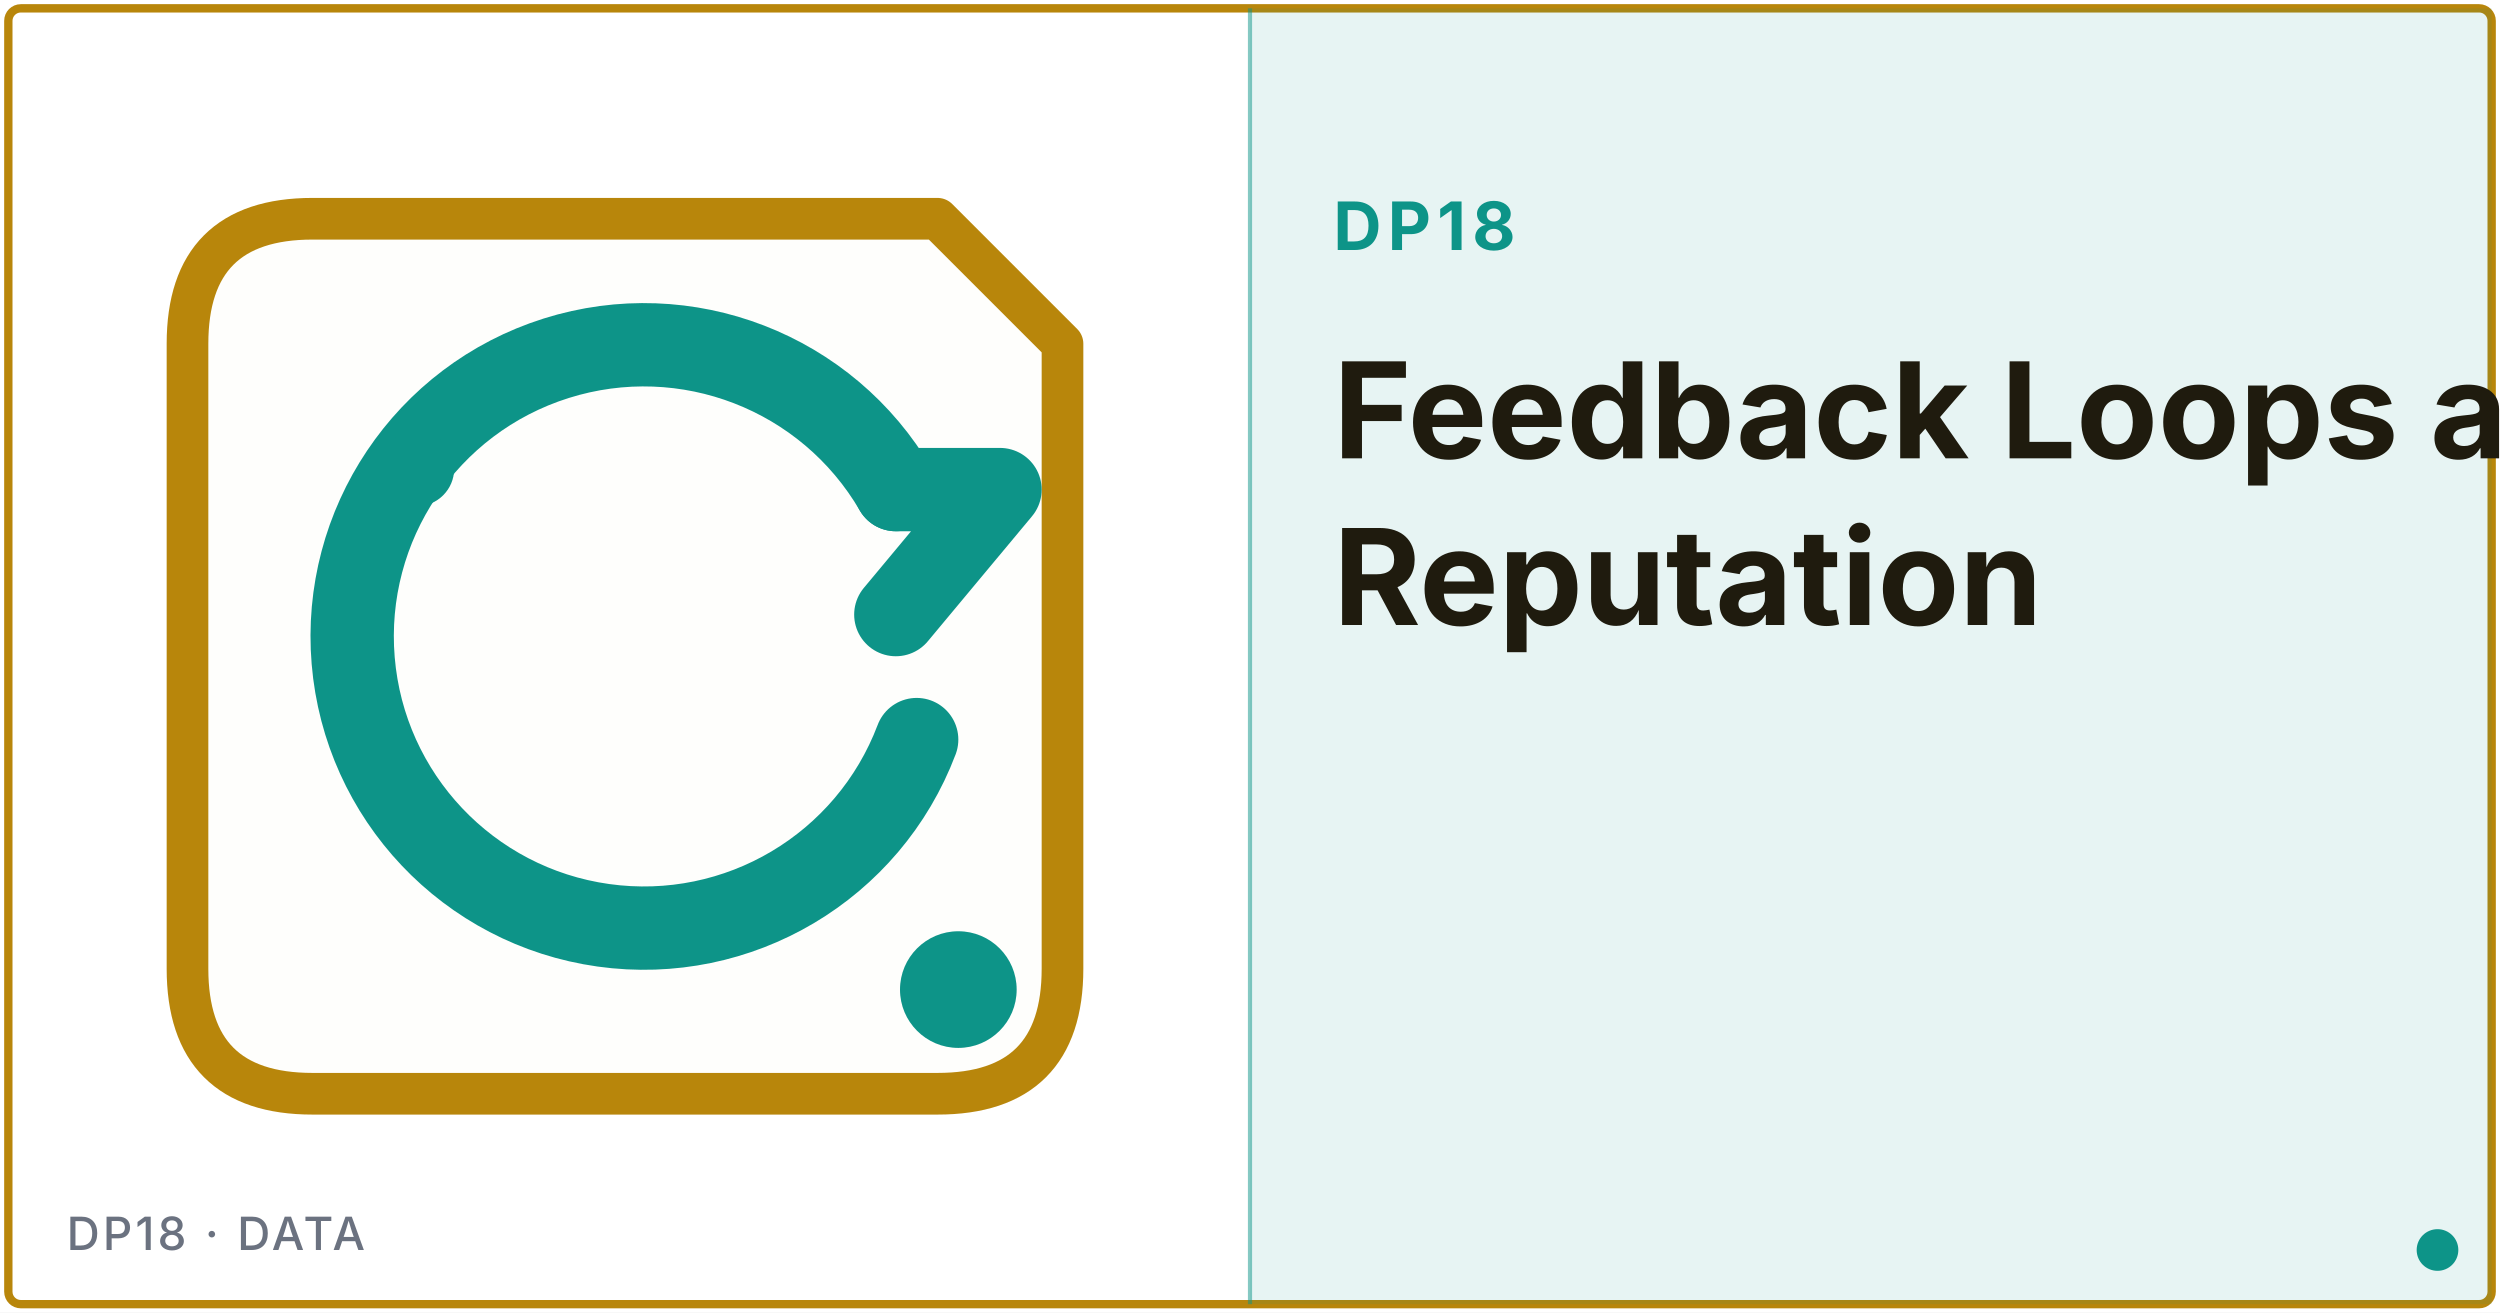
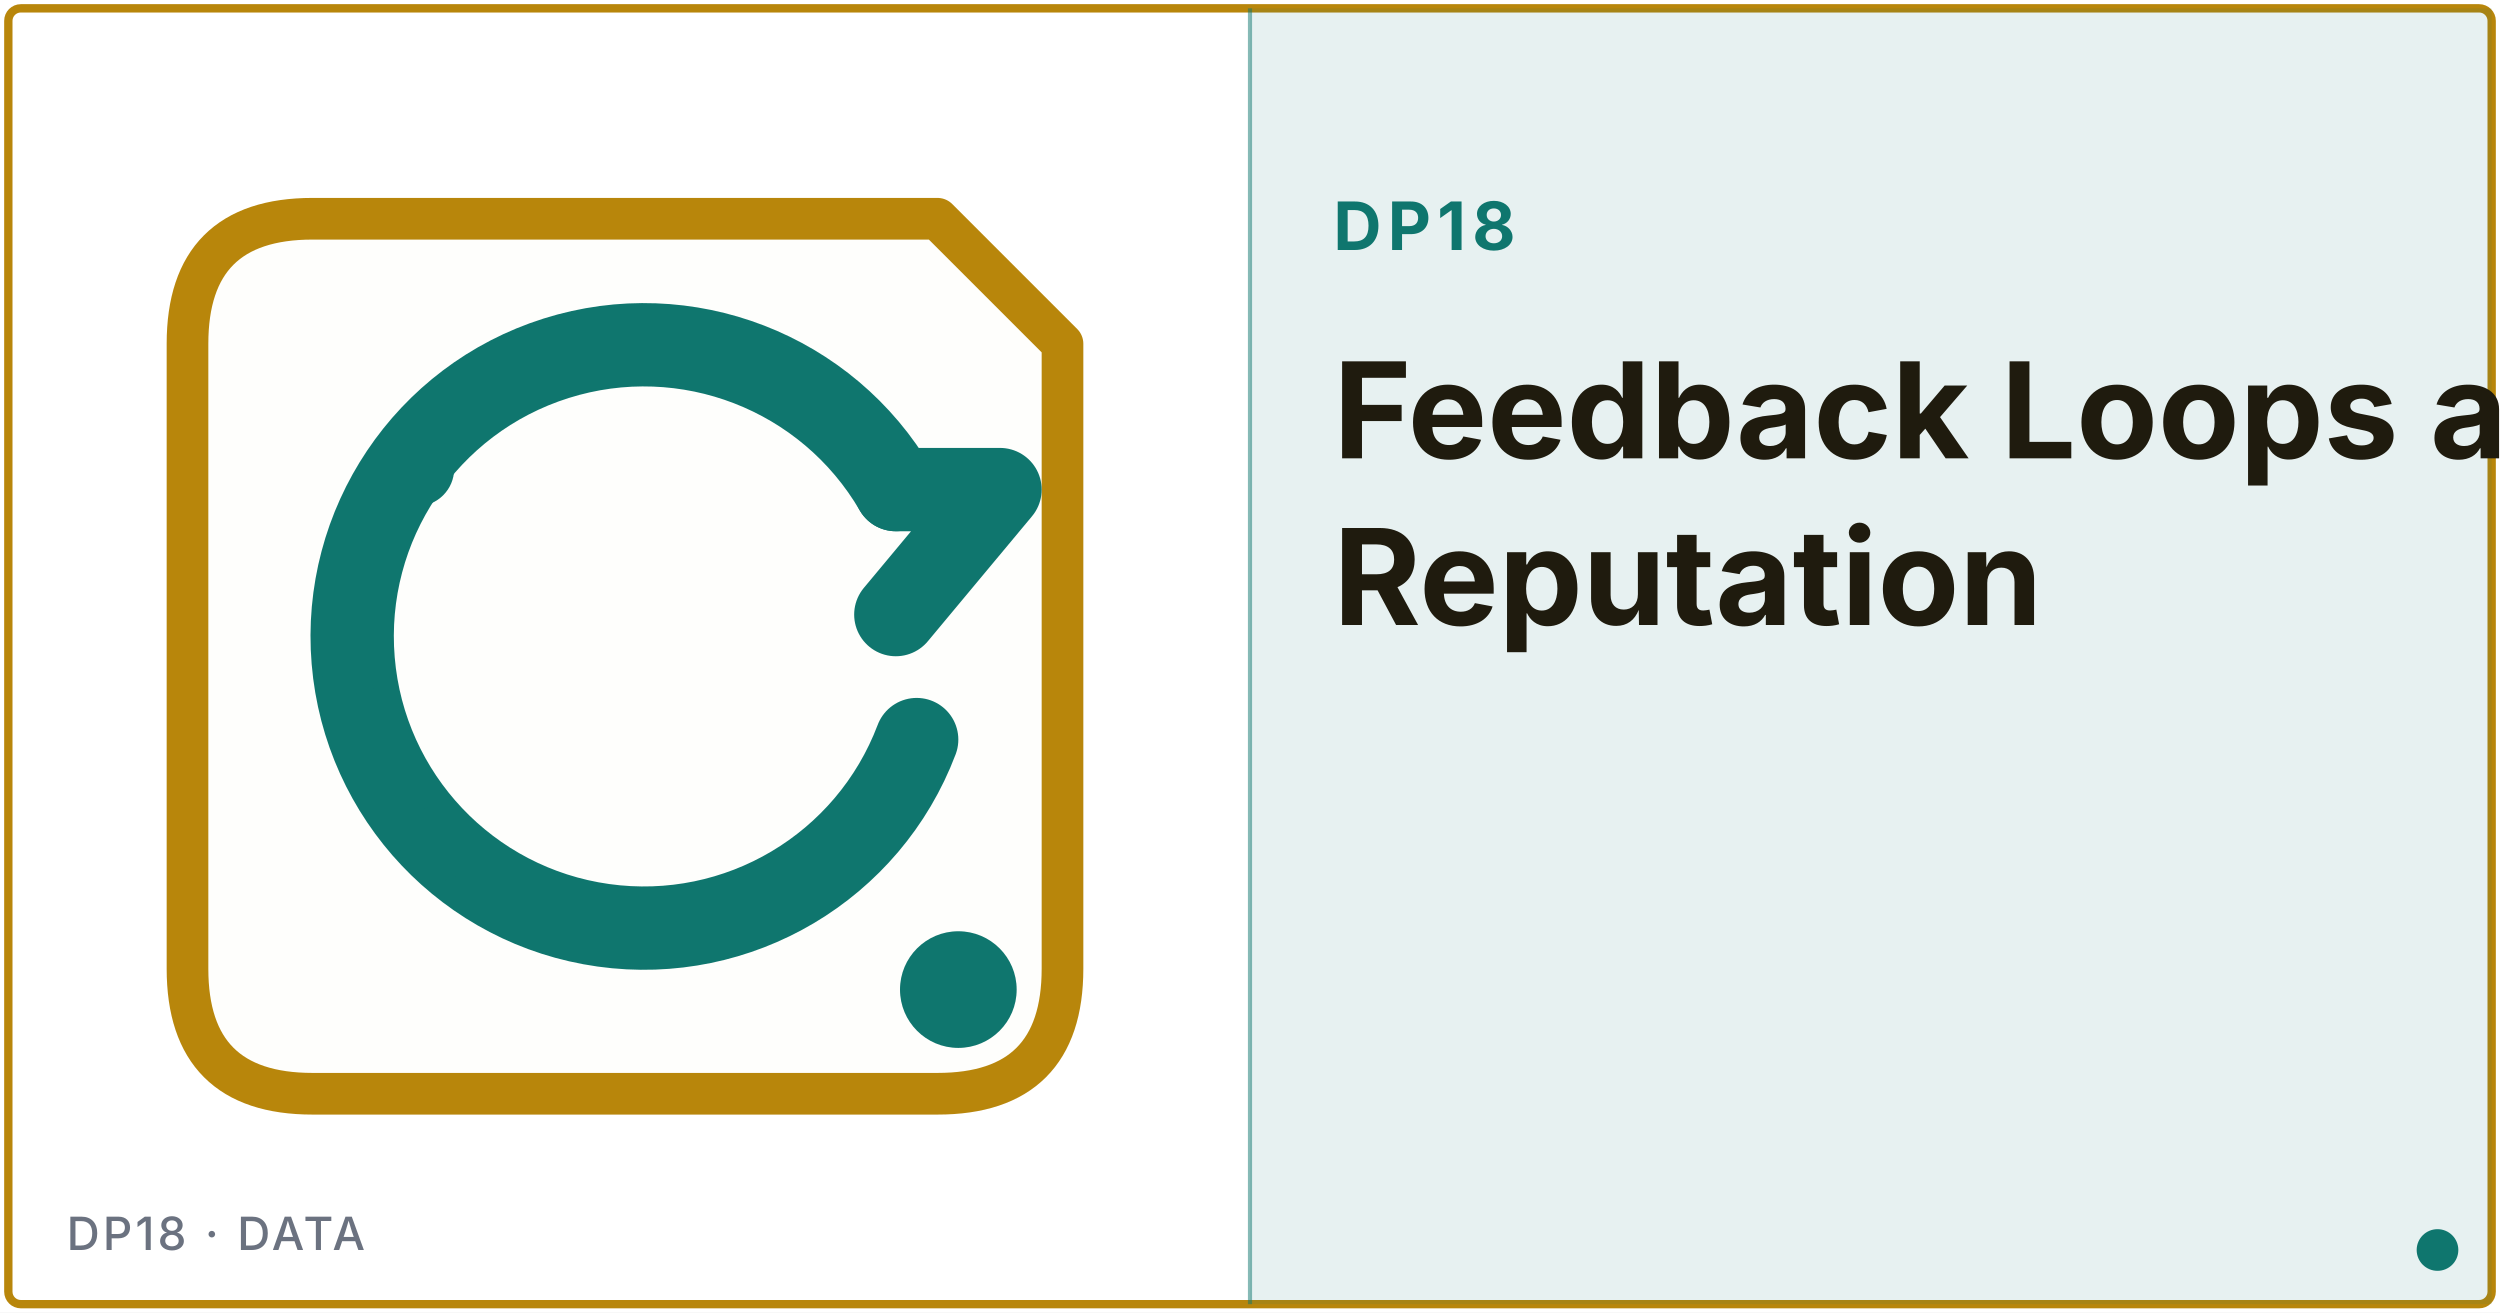
<svg xmlns="http://www.w3.org/2000/svg" viewBox="0 0 1200 630" width="1200" height="630" role="img" aria-labelledby="t">
  <rect width="1200" height="630" fill="#ffffff" />
  <rect x="4" y="4" width="1192" height="622" rx="6" fill="none" stroke="#b8860b" stroke-width="4" />
-   <rect x="600" y="4" width="596" height="622" fill="#0d9488" fill-opacity="0.10" />
-   <line x1="600" y1="4" x2="600" y2="626" stroke="#0d9488" stroke-width="2" stroke-opacity="0.5" />
+   <rect x="600" y="4" width="596" height="622" fill="#0f766e" fill-opacity="0.10" />
+   <line x1="600" y1="4" x2="600" y2="626" stroke="#0f766e" stroke-width="2" stroke-opacity="0.5" />
  <svg x="60" y="75" width="480" height="480" viewBox="0 0 24 24" fill="none" stroke="#1f2937" stroke-width="2" stroke-linecap="round" stroke-linejoin="round">
    <path d="M 4.5 1.5 L 19.5 1.5 L 22.5 4.5 L 22.5 19.5 Q 22.5 22.5 19.5 22.5 L 4.5 22.5 Q 1.5 22.5 1.5 19.5 L 1.5 4.5 Q 1.5 1.5 4.5 1.5 Z" fill="#f5e9c8" fill-opacity="0.06" stroke="#b8860b" stroke-width="1" />
-     <circle cx="20" cy="20" r="1.4" fill="#0d9488" stroke="none" />
-     <path d="M18.5 8 A7 7 0 1 0 19 14" stroke="#0d9488" fill="none" />
-     <path d="M18.5 8 L21 8 L18.5 11" stroke="#0d9488" fill="none" />
-     <circle cx="7" cy="7.5" r="0.9" fill="#0d9488" stroke="none" />
-     <circle cx="5.5" cy="12" r="0.9" fill="#0d9488" stroke="none" />
-     <circle cx="7.5" cy="16.5" r="0.9" fill="#0d9488" stroke="none" />
+     <circle cx="20" cy="20" r="1.4" fill="#0f766e" stroke="none" />
+     <path d="M18.5 8 A7 7 0 1 0 19 14" stroke="#0f766e" fill="none" />
+     <path d="M18.5 8 L21 8 L18.5 11" stroke="#0f766e" fill="none" />
+     <circle cx="7" cy="7.5" r="0.9" fill="#0f766e" stroke="none" />
+     <circle cx="5.5" cy="12" r="0.9" fill="#0f766e" stroke="none" />
+     <circle cx="7.5" cy="16.5" r="0.9" fill="#0f766e" stroke="none" />
  </svg>
-   <text x="640" y="120" font-family="Inter, &quot;SF Pro Text&quot;, &quot;Segoe UI&quot;, system-ui, sans-serif" font-size="32" font-weight="700" fill="#0d9488" letter-spacing="3">DP18</text>
+   <text x="640" y="120" font-family="Inter, &quot;SF Pro Text&quot;, &quot;Segoe UI&quot;, system-ui, sans-serif" font-size="32" font-weight="700" fill="#0f766e" letter-spacing="3">DP18</text>
  <text x="640" y="220" font-family="Inter, &quot;SF Pro Text&quot;, &quot;Segoe UI&quot;, system-ui, sans-serif" font-size="64" font-weight="700" fill="#1f1b0e">Feedback Loops and</text>
  <text x="640" y="300" font-family="Inter, &quot;SF Pro Text&quot;, &quot;Segoe UI&quot;, system-ui, sans-serif" font-size="64" font-weight="700" fill="#1f1b0e">Reputation</text>
  <text x="32" y="600" font-family="Inter, &quot;SF Pro Text&quot;, &quot;Segoe UI&quot;, system-ui, sans-serif" font-size="22" font-weight="500" fill="#6b7280" letter-spacing="1.5">DP18 · DATA</text>
-   <circle cx="1170" cy="600" r="10" fill="#0d9488" />
+   <circle cx="1170" cy="600" r="10" fill="#0f766e" />
</svg>
